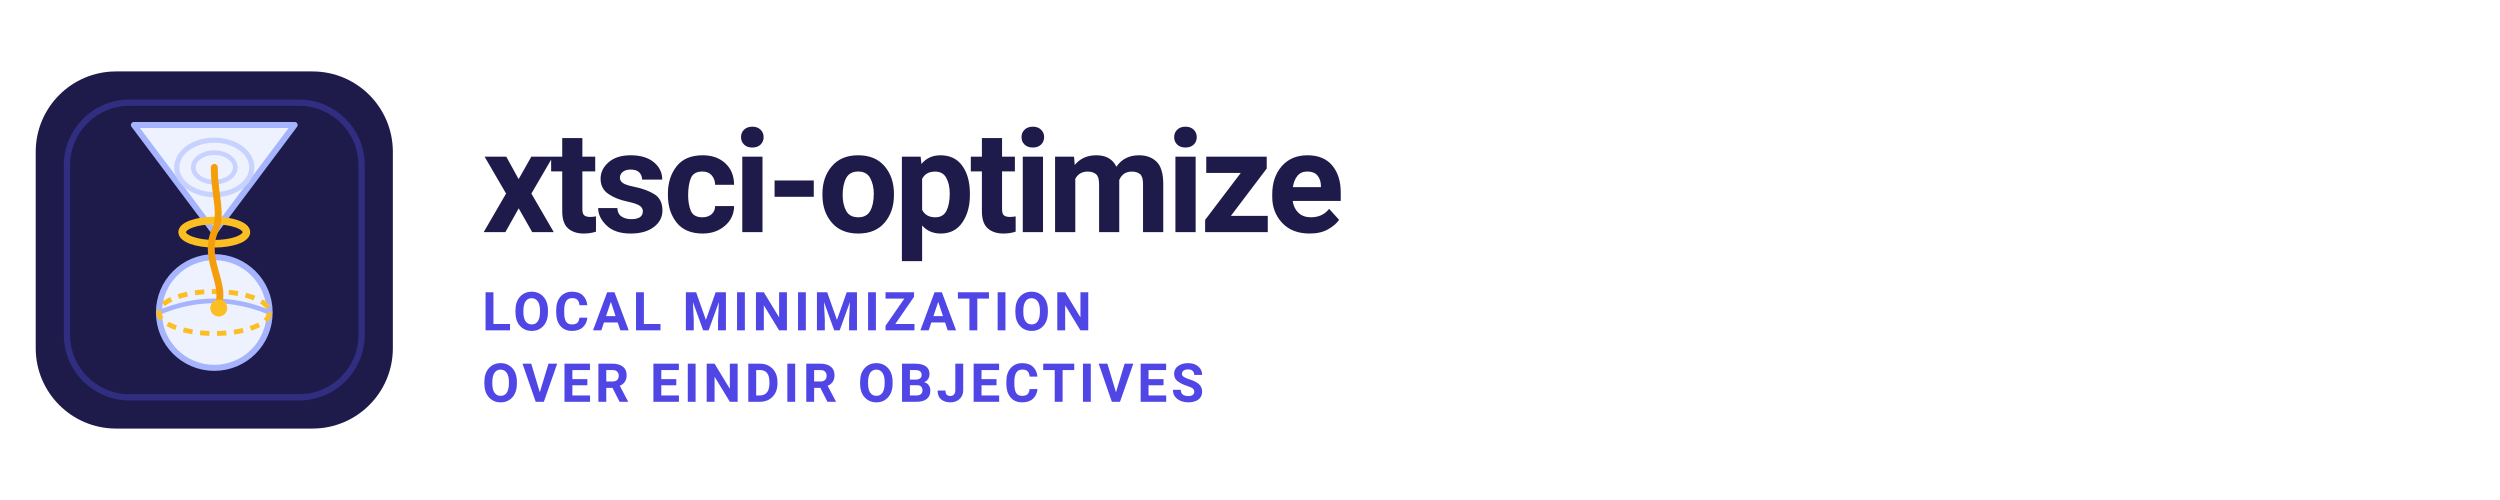
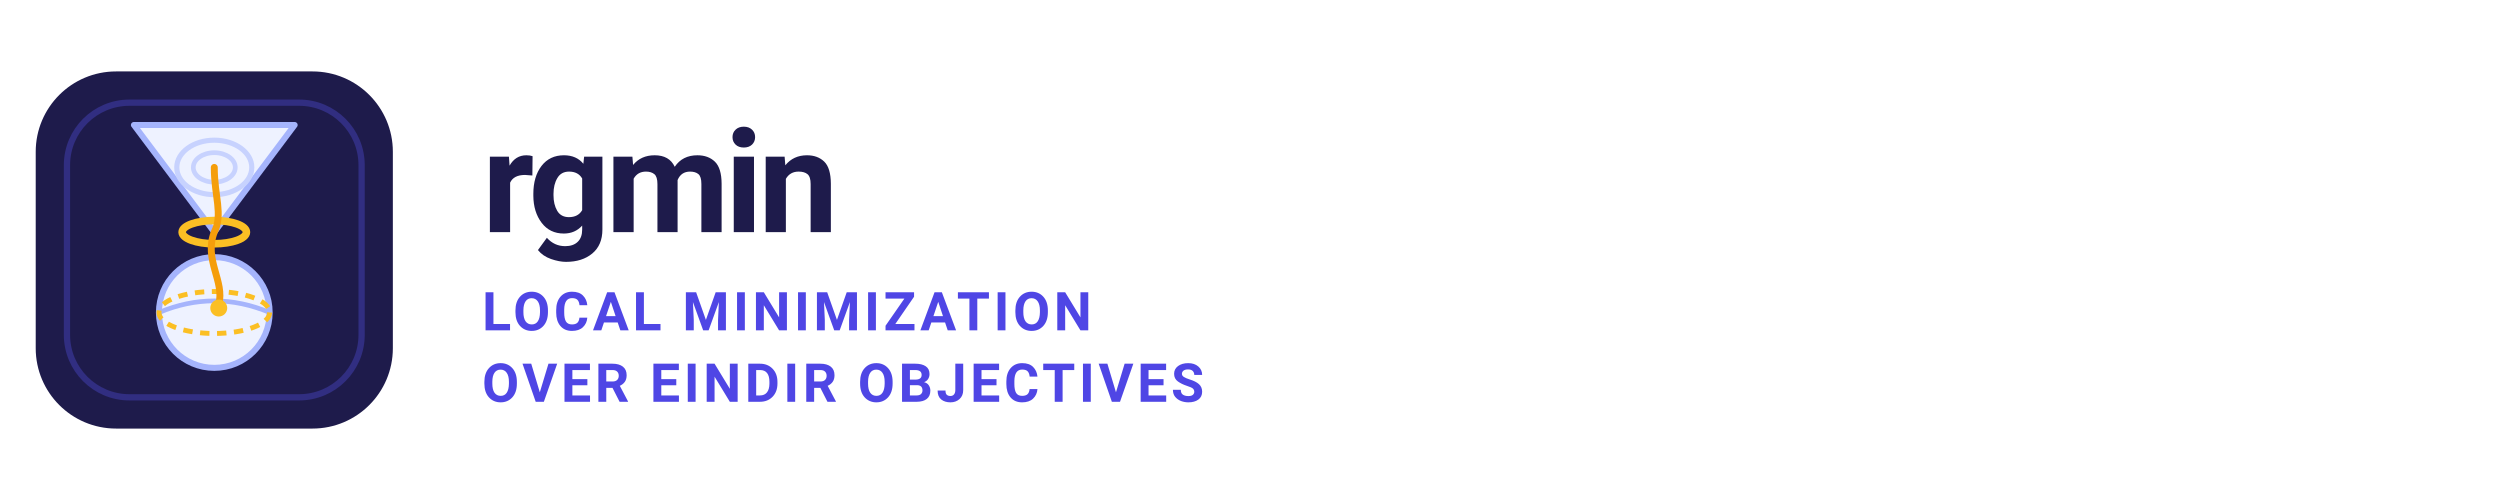
<svg xmlns="http://www.w3.org/2000/svg" width="560" height="112" viewBox="0 0 560 112" fill="none" role="img" aria-labelledby="xtsLightTitle">
  <rect x="8" y="16" width="80" height="80" rx="18" fill="#1E1B4B" />
  <rect x="15" y="23" width="66" height="66" rx="14" fill="none" stroke="#312E81" stroke-width="1.4" />
  <path d="M30 28 L66 28 L48 52 Z" fill="#EEF2FF" stroke="#A5B4FC" stroke-width="1.35" stroke-linejoin="round" />
  <ellipse cx="48" cy="37.5" rx="8.4" ry="6.1" fill="none" stroke="#C7D2FE" stroke-width="1.15" />
  <ellipse cx="48" cy="37.5" rx="4.7" ry="3.3" fill="none" stroke="#C7D2FE" stroke-width="1.05" />
  <ellipse cx="48" cy="52" rx="7.2" ry="2.6" fill="none" stroke="#FBBF24" stroke-width="1.7" />
  <circle cx="48" cy="70" r="12.4" fill="#EEF2FF" stroke="#A5B4FC" stroke-width="1.35" />
  <path d="M35.6 70 Q48 64.8 60.4 70" fill="none" stroke="#A5B4FC" stroke-width="1.05" />
  <ellipse cx="48" cy="70" rx="12.4" ry="4.7" fill="none" stroke="#FBBF24" stroke-width="1.1" stroke-dasharray="2.1 1.7" />
  <path d="M48 37.5 C48 44 50 48 48 52 C45.6 58.2 50.4 63 49 68.2" fill="none" stroke="#F59E0B" stroke-width="1.55" stroke-linecap="round" />
  <circle cx="49" cy="69" r="1.9" fill="#FBBF24" />
-   <text x="108" y="52" font-family="ui-sans-serif, system-ui, -apple-system, 'Segoe UI', Roboto, sans-serif" font-size="32" font-weight="750" letter-spacing="-1.0" fill="#1E1B4B">xtsci-optimize</text>
+   <text x="108" y="52" font-family="ui-sans-serif, system-ui, -apple-system, 'Segoe UI', Roboto, sans-serif" font-size="32" font-weight="750" letter-spacing="-1.0" fill="#1E1B4B">rgmin</text>
  <text x="108" y="74" font-family="ui-sans-serif, system-ui, -apple-system, 'Segoe UI', Roboto, sans-serif" font-size="12" font-weight="600" letter-spacing="0.07em" fill="#4F46E5">LOCAL MINIMIZATION</text>
  <text x="108" y="90" font-family="ui-sans-serif, system-ui, -apple-system, 'Segoe UI', Roboto, sans-serif" font-size="12" font-weight="600" letter-spacing="0.07em" fill="#4F46E5">OVER EINDIR OBJECTIVES</text>
</svg>
